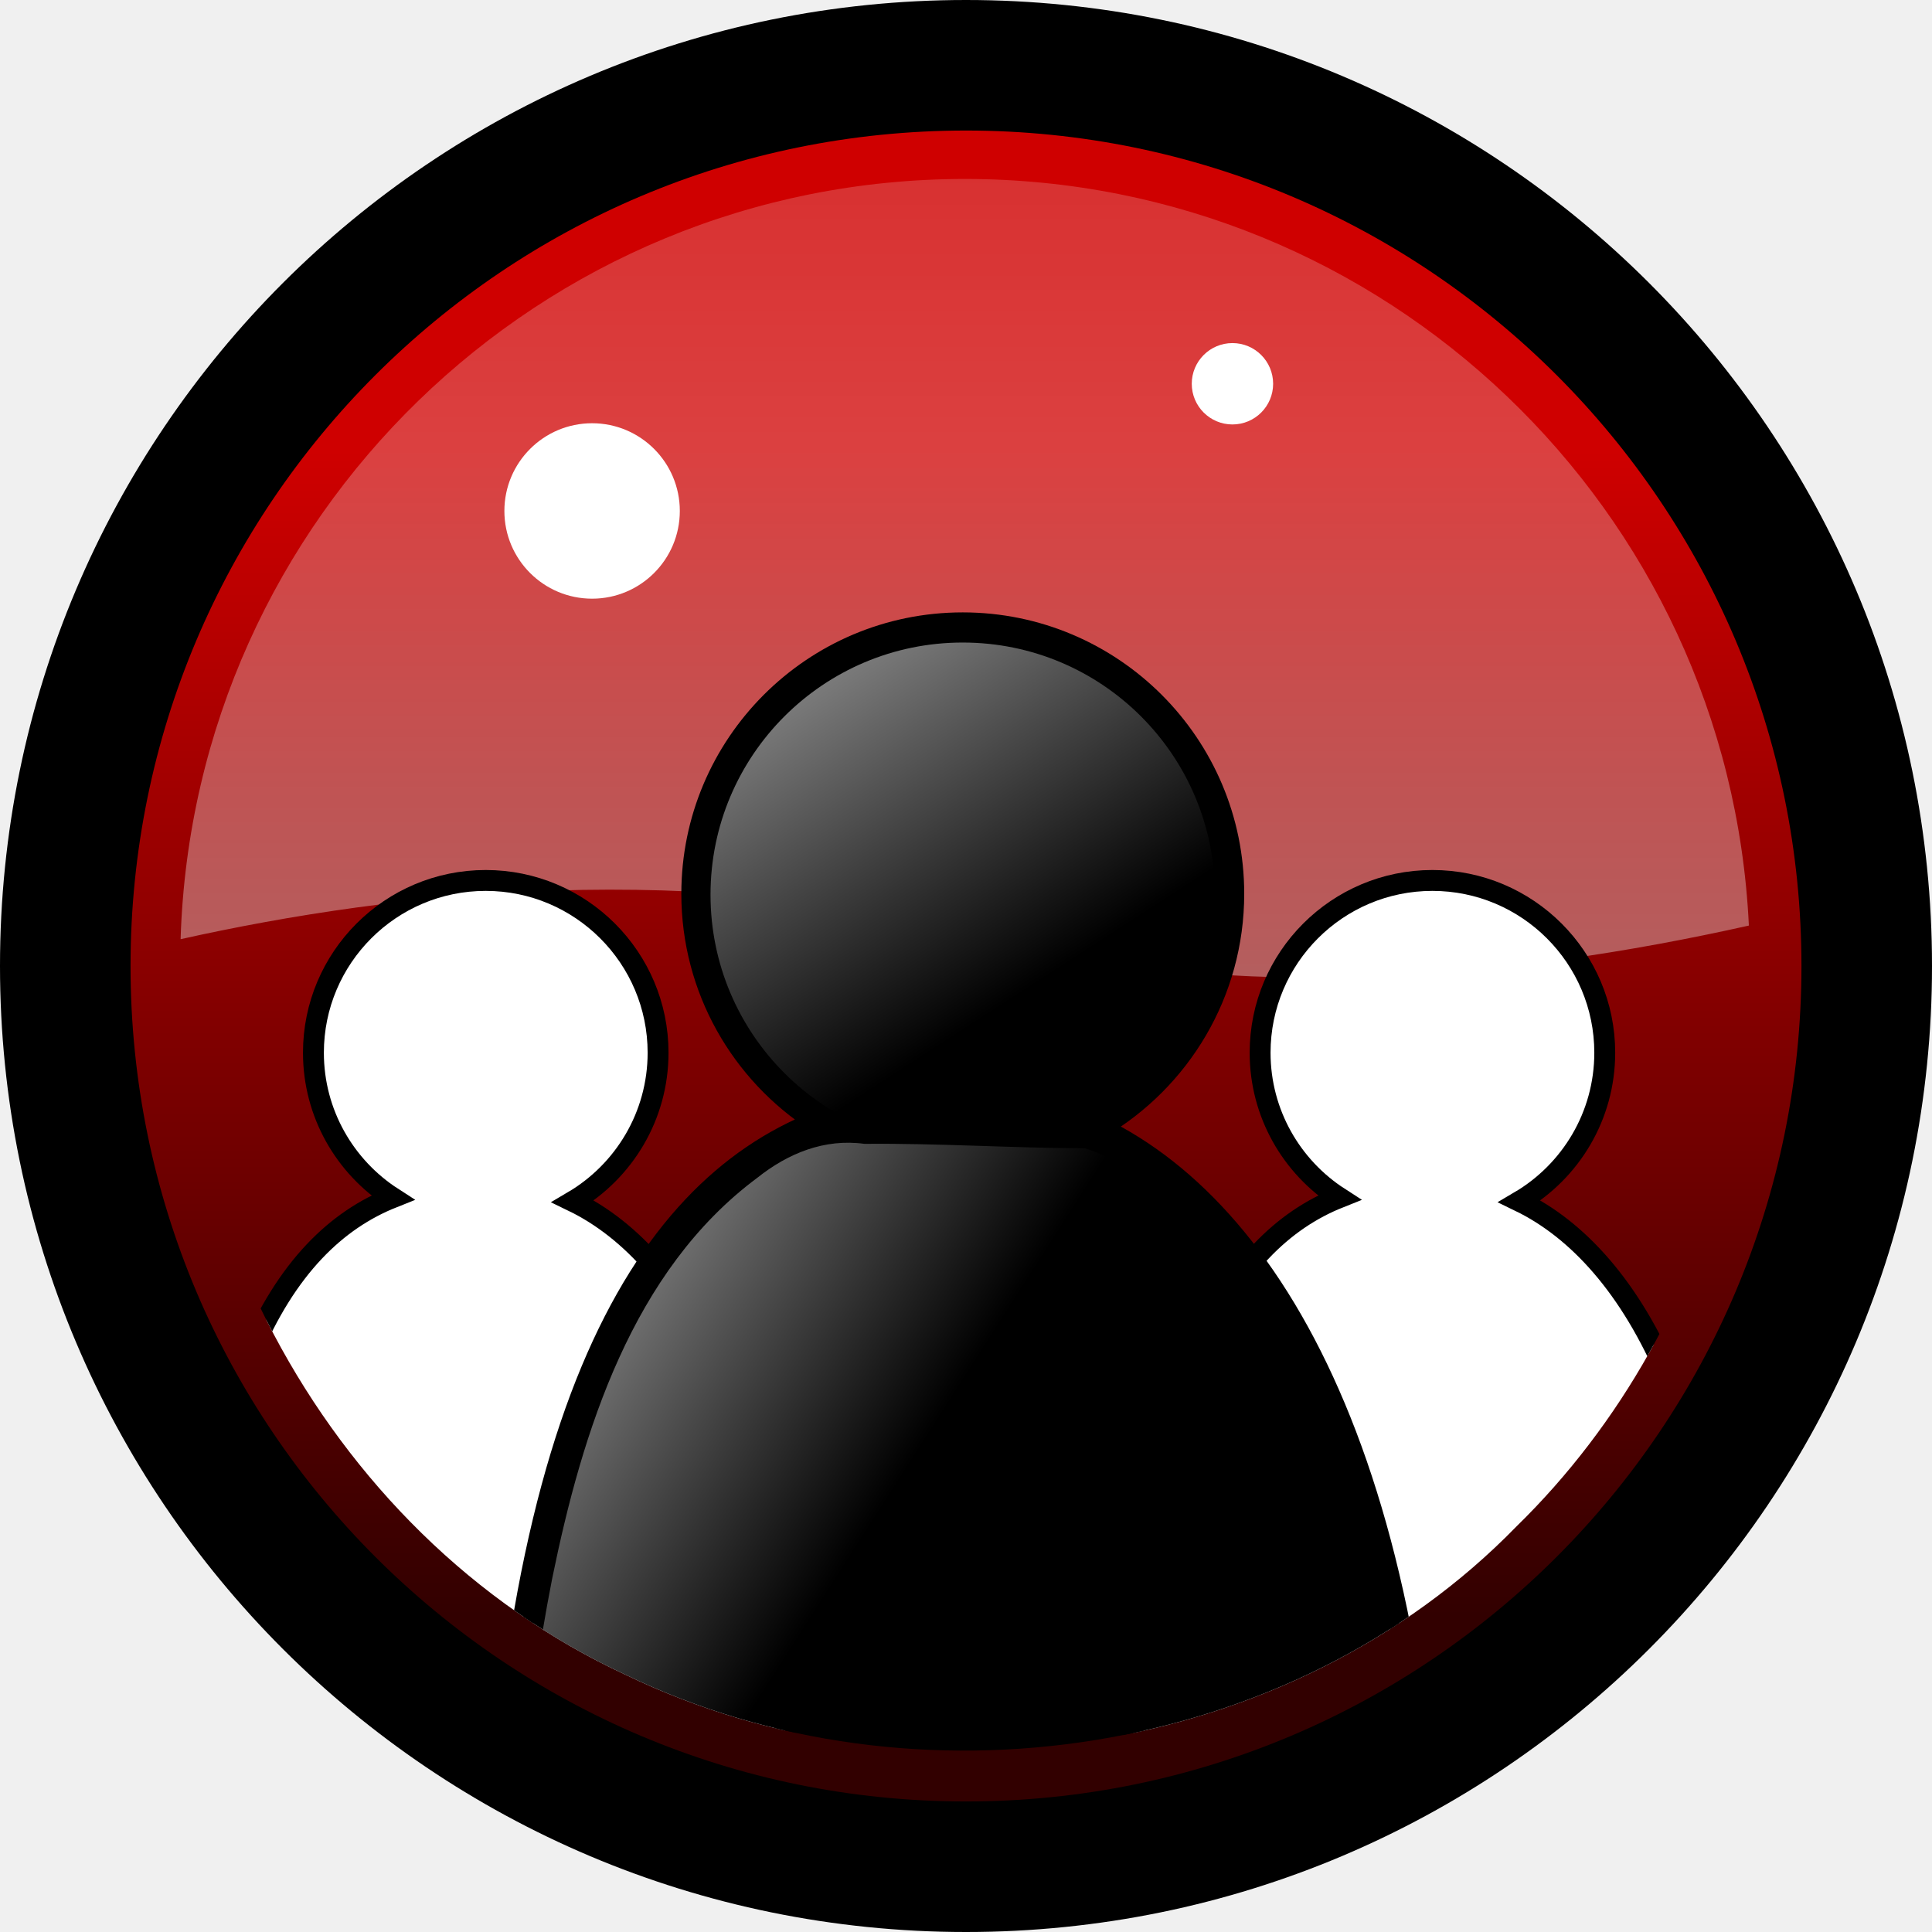
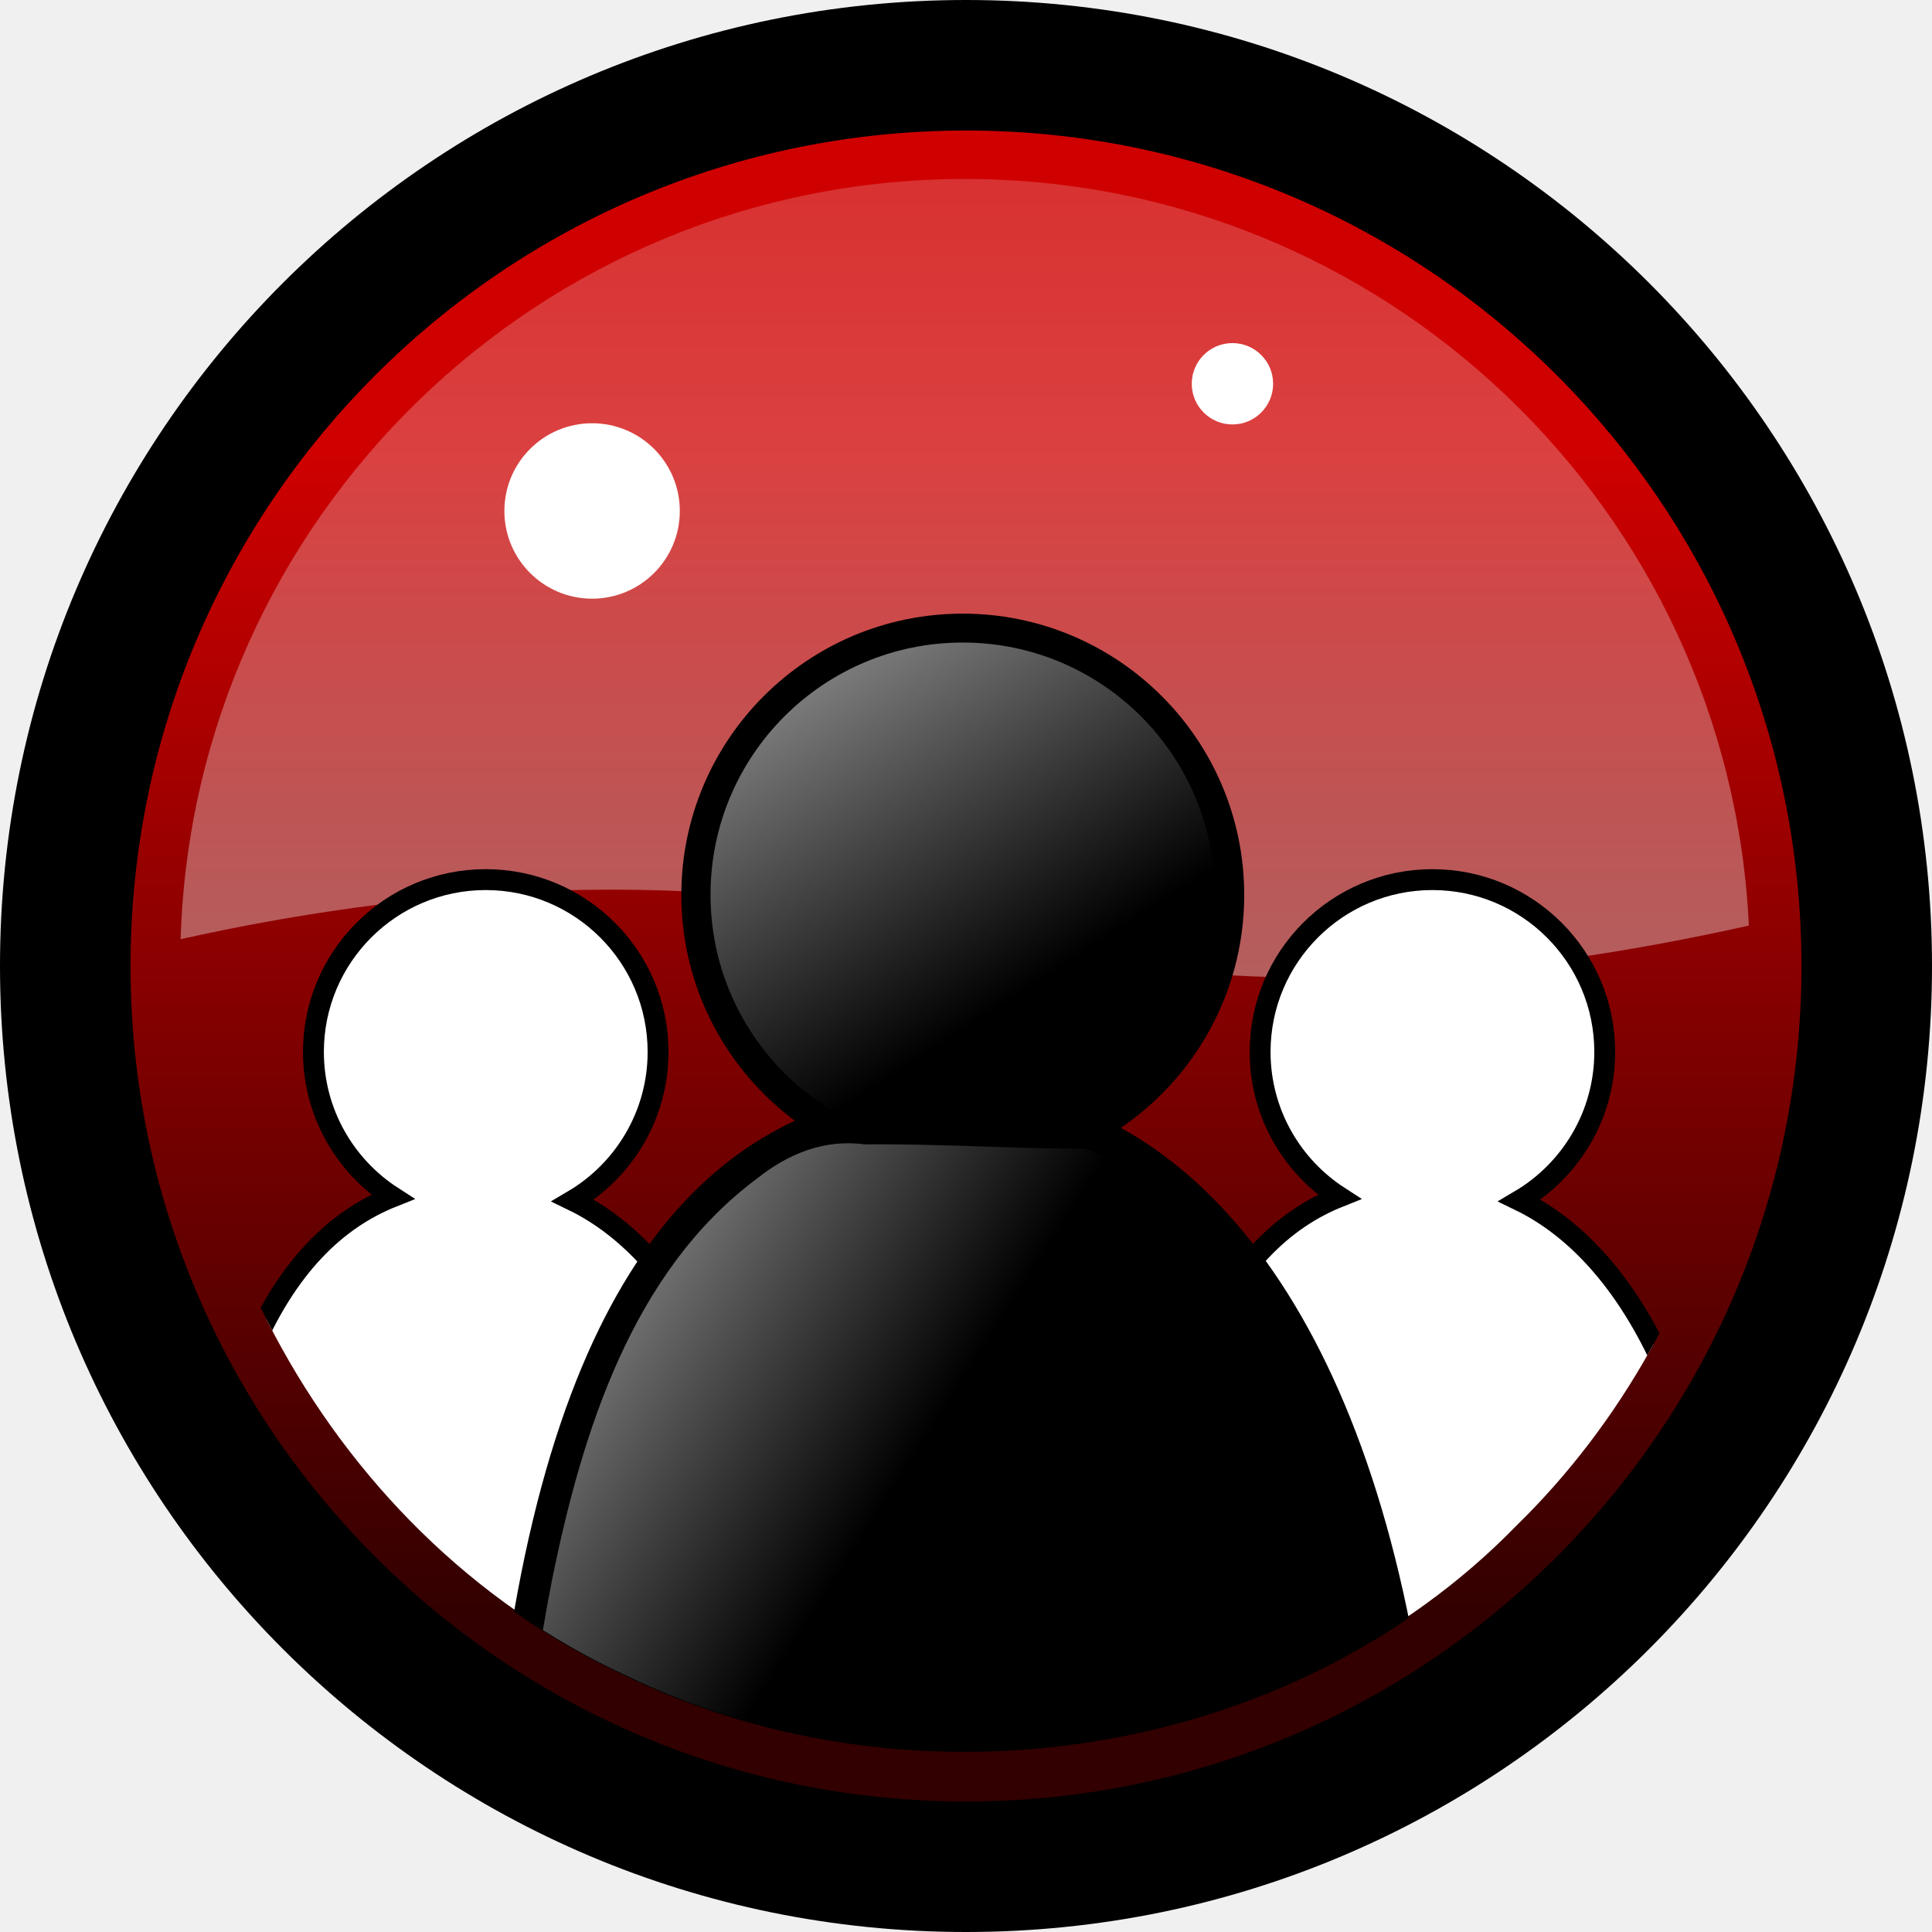
<svg xmlns="http://www.w3.org/2000/svg" xmlns:xlink="http://www.w3.org/1999/xlink" width="370" height="370" id="svg2" version="1.0">
  <defs id="defs4">
    <linearGradient id="linearGradient5137">
      <stop style="stop-color:#ffffff;stop-opacity:1;" offset="0" id="stop5139" />
      <stop style="stop-color:#ffffff;stop-opacity:0;" offset="1" id="stop5141" />
    </linearGradient>
    <linearGradient id="linearGradient4913">
      <stop style="stop-color:#ffffff;stop-opacity:1" offset="0" id="stop4915" />
      <stop style="stop-color:#ffffff;stop-opacity:0;" offset="1" id="stop4917" />
    </linearGradient>
    <linearGradient id="linearGradient4903">
      <stop style="stop-color:#ffffff;stop-opacity:1" offset="0" id="stop4905" />
      <stop style="stop-color:#ffffff;stop-opacity:0" offset="1" id="stop4907" />
    </linearGradient>
    <marker orient="auto" refY="0" refX="0" id="Dot_l" style="overflow:visible">
      <path id="path3405" d="M -2.5,-1 C -2.5,1.76 -4.74,4 -7.5,4 C -10.26,4 -12.5,1.76 -12.5,-1 C -12.5,-3.76 -10.26,-6 -7.5,-6 C -4.74,-6 -2.5,-3.76 -2.5,-1 z " style="fill-rule:evenodd;stroke:#000000;stroke-width:1pt;marker-start:none;marker-end:none" transform="matrix(0.8,0,0,0.8,5.92,0.8)" />
    </marker>
    <marker orient="auto" refY="0" refX="0" id="Arrow1Lstart" style="overflow:visible">
      <path id="path3343" d="M 0,0 L 5,-5 L -12.5,0 L 5,5 L 0,0 z " style="fill-rule:evenodd;stroke:#000000;stroke-width:1pt;marker-start:none" transform="matrix(0.8,0,0,0.8,10,0)" />
    </marker>
    <linearGradient id="linearGradient4640">
      <stop offset="0" style="stop-color:#ffffff;stop-opacity:1;" id="stop4642" />
      <stop offset="1" style="stop-color:#ffffff;stop-opacity:0;" id="stop4644" />
    </linearGradient>
    <linearGradient id="linearGradient4225">
      <stop offset="0" style="stop-color:#cf0000;stop-opacity:1" id="stop4227" />
      <stop offset="1" style="stop-color:#320000;stop-opacity:1" id="stop4229" />
    </linearGradient>
    <linearGradient id="linearGradient4181">
      <stop offset="0" style="stop-color:#ffffff;stop-opacity:1" id="stop4183" />
      <stop offset="1" style="stop-color:#ffffff;stop-opacity:0" id="stop4185" />
    </linearGradient>
    <linearGradient x1="389" gradientTransform="translate(6,19)" y1="432.362" x2="384" gradientUnits="userSpaceOnUse" y2="257.362" xlink:href="#linearGradient4181" id="linearGradient4215" />
    <linearGradient x1="360.114" y1="385.043" x2="360.114" gradientUnits="userSpaceOnUse" y2="650.152" xlink:href="#linearGradient4225" id="linearGradient4223" />
    <linearGradient x1="389" gradientTransform="matrix(0.7160306,0,0,1,0.7271,-44.85327)" y1="432.362" x2="384" gradientUnits="userSpaceOnUse" y2="257.362" xlink:href="#linearGradient4181" id="linearGradient4401" />
    <linearGradient x1="389" gradientTransform="matrix(0.696927,0,0,0.9733201,14.64103,-25.97276)" y1="432.362" x2="384" gradientUnits="userSpaceOnUse" y2="257.362" xlink:href="#linearGradient4181" id="linearGradient4406" />
    <linearGradient x1="348" y1="515.362" x2="348" gradientUnits="userSpaceOnUse" y2="100.277" xlink:href="#linearGradient4640" id="linearGradient4646" />
    <linearGradient xlink:href="#linearGradient4640" id="linearGradient3301" gradientUnits="userSpaceOnUse" gradientTransform="matrix(0.8349351,0,0,0.8349351,-95.50561,-216.4418)" spreadMethod="pad" x1="348" y1="515.362" x2="348" y2="100.277" />
    <clipPath clipPathUnits="userSpaceOnUse" id="clipPath4871">
      <path style="opacity:0.63;fill:#ffffff;fill-opacity:1;stroke-width:20;stroke-linejoin:miter;stroke-miterlimit:4;stroke-dasharray:none;display:inline" d="M 180.969,28.75 C 121.014,29.537 64.055,68.467 41.075,123.794 C 19.408,174.272 26.589,235.86 60.267,279.23 C 91.096,320.35 142.915,344.695 194.403,341.077 C 247.115,338.163 297.027,306.814 322.031,260.219 C 347.999,213.757 347.898,153.507 320.656,107.438 C 295.429,62.435 246.437,31.689 194.783,28.999 C 190.187,28.685 185.573,28.615 180.969,28.75 z " id="path4873" />
    </clipPath>
    <clipPath clipPathUnits="userSpaceOnUse" id="clipPath4879">
      <path style="opacity:0.63;fill:#ffffff;fill-opacity:1;stroke-width:20;stroke-linejoin:miter;stroke-miterlimit:4;stroke-dasharray:none;display:inline" d="M 180.969,28.75 C 121.014,29.537 64.055,68.467 41.075,123.794 C 19.408,174.272 26.589,235.86 60.267,279.23 C 91.096,320.35 142.915,344.695 194.403,341.077 C 247.115,338.163 297.027,306.814 322.031,260.219 C 347.999,213.757 347.898,153.507 320.656,107.438 C 295.429,62.435 246.437,31.689 194.783,28.999 C 190.187,28.685 185.573,28.615 180.969,28.75 z " id="path4881" />
    </clipPath>
    <linearGradient xlink:href="#linearGradient4903" id="linearGradient4909" x1="68.09" y1="50.71" x2="225.916" y2="189.188" gradientUnits="userSpaceOnUse" />
    <linearGradient xlink:href="#linearGradient4913" id="linearGradient4919" x1="115.074" y1="65.936" x2="194.869" y2="189.41" gradientUnits="userSpaceOnUse" />
    <clipPath clipPathUnits="userSpaceOnUse" id="clipPath5117">
      <path style="opacity:0.63;fill:#ffffff;fill-opacity:1;stroke-width:20;stroke-linejoin:miter;stroke-miterlimit:4;stroke-dasharray:none;display:inline" d="M 187.411,29.585 C 116.327,29.818 51.138,87.865 41.848,157.992 C 32.212,221.338 67.443,288.804 125.723,315.71 C 181.145,342.48 253.048,331.755 296.317,287.273 C 336.407,248.132 352.493,185.637 333.626,132.449 C 316.7,81.123 270.83,40.763 217.365,31.903 C 207.52,30.141 197.459,29.329 187.411,29.585 z " id="path5119" />
    </clipPath>
    <clipPath clipPathUnits="userSpaceOnUse" id="clipPath5121">
      <path style="opacity:0.63;fill:#ffffff;fill-opacity:1;stroke-width:20;stroke-linejoin:miter;stroke-miterlimit:4;stroke-dasharray:none;display:inline" d="M 181.531,34.625 C 110.447,34.858 45.258,92.904 35.969,163.031 C 26.333,226.378 61.564,293.843 119.844,320.75 C 175.266,347.52 247.169,336.795 290.438,292.312 C 330.527,253.171 346.613,190.677 327.746,137.489 C 310.82,86.163 264.95,45.802 211.485,36.943 C 201.641,35.181 191.58,34.369 181.531,34.625 z " id="path5123" />
    </clipPath>
    <clipPath clipPathUnits="userSpaceOnUse" id="clipPath5125">
      <path style="opacity:0.63;fill:#ffffff;fill-opacity:1;stroke-width:20;stroke-linejoin:miter;stroke-miterlimit:4;stroke-dasharray:none;display:inline" d="M 181.531,34.625 C 110.447,34.858 45.258,92.904 35.969,163.031 C 26.333,226.378 61.564,293.843 119.844,320.75 C 175.266,347.52 247.169,336.795 290.438,292.312 C 330.527,253.171 346.613,190.677 327.746,137.489 C 310.82,86.163 264.95,45.802 211.485,36.943 C 201.641,35.181 191.58,34.369 181.531,34.625 z " id="path5127" />
    </clipPath>
    <linearGradient xlink:href="#linearGradient5137" id="linearGradient5143" x1="57.117" y1="206.209" x2="173.871" y2="280.965" gradientUnits="userSpaceOnUse" />
    <linearGradient xlink:href="#linearGradient5137" id="linearGradient5147" gradientUnits="userSpaceOnUse" x1="57.117" y1="206.209" x2="173.871" y2="280.965" />
    <linearGradient xlink:href="#linearGradient5137" id="linearGradient5151" gradientUnits="userSpaceOnUse" x1="57.117" y1="206.209" x2="173.871" y2="280.965" />
    <clipPath clipPathUnits="userSpaceOnUse" id="clipPath5154">
      <path id="path5156" d="M 181.531,34.625 C 110.447,34.858 45.258,92.904 35.969,163.031 C 26.333,226.378 61.564,293.843 119.844,320.75 C 175.266,347.52 247.169,336.795 290.438,292.312 C 330.527,253.171 346.613,190.677 327.746,137.489 C 310.82,86.163 264.95,45.802 211.485,36.943 C 201.641,35.181 191.58,34.369 181.531,34.625 z " style="opacity:0.63;fill:#ffffff;fill-opacity:1;stroke-width:20;stroke-linejoin:miter;stroke-miterlimit:4;stroke-dasharray:none;display:inline" />
    </clipPath>
    <clipPath clipPathUnits="userSpaceOnUse" id="clipPath5158">
      <path id="path5160" d="M 187.411,29.585 C 116.327,29.818 51.138,87.865 41.848,157.992 C 32.212,221.338 67.443,288.804 125.723,315.71 C 181.145,342.48 253.048,331.755 296.317,287.273 C 336.407,248.132 352.493,185.637 333.626,132.449 C 316.7,81.123 270.83,40.763 217.365,31.903 C 207.52,30.141 197.459,29.329 187.411,29.585 z " style="opacity:0.63;fill:#ffffff;fill-opacity:1;stroke-width:20;stroke-linejoin:miter;stroke-miterlimit:4;stroke-dasharray:none;display:inline" />
    </clipPath>
    <clipPath clipPathUnits="userSpaceOnUse" id="clipPath5162">
      <path id="path5164" d="M 181.531,34.625 C 110.447,34.858 45.258,92.904 35.969,163.031 C 26.333,226.378 61.564,293.843 119.844,320.75 C 175.266,347.52 247.169,336.795 290.438,292.312 C 330.527,253.171 346.613,190.677 327.746,137.489 C 310.82,86.163 264.95,45.802 211.485,36.943 C 201.641,35.181 191.58,34.369 181.531,34.625 z " style="opacity:0.63;fill:#ffffff;fill-opacity:1;stroke-width:20;stroke-linejoin:miter;stroke-miterlimit:4;stroke-dasharray:none;display:inline" />
    </clipPath>
    <clipPath clipPathUnits="userSpaceOnUse" id="clipPath5166">
      <path id="path5168" d="M 181.531,34.625 C 110.447,34.858 45.258,92.904 35.969,163.031 C 26.333,226.378 61.564,293.843 119.844,320.75 C 175.266,347.52 247.169,336.795 290.438,292.312 C 330.527,253.171 346.613,190.677 327.746,137.489 C 310.82,86.163 264.95,45.802 211.485,36.943 C 201.641,35.181 191.58,34.369 181.531,34.625 z " style="opacity:0.63;fill:#ffffff;fill-opacity:1;stroke-width:20;stroke-linejoin:miter;stroke-miterlimit:4;stroke-dasharray:none;display:inline" />
    </clipPath>
    <clipPath clipPathUnits="userSpaceOnUse" id="clipPath5170">
      <path id="path5172" d="M 181.531,34.625 C 110.447,34.858 45.258,92.904 35.969,163.031 C 26.333,226.378 61.564,293.843 119.844,320.75 C 175.266,347.52 247.169,336.795 290.438,292.312 C 330.527,253.171 346.613,190.677 327.746,137.489 C 310.82,86.163 264.95,45.802 211.485,36.943 C 201.641,35.181 191.58,34.369 181.531,34.625 z " style="opacity:0.63;fill:#ffffff;fill-opacity:1;stroke-width:20;stroke-linejoin:miter;stroke-miterlimit:4;stroke-dasharray:none;display:inline" />
    </clipPath>
  </defs>
  <g id="layer1" transform="translate(-150.726,-295.2725)" style="display:inline">
-     <path style="opacity:1;fill:#000000;fill-opacity:1;stroke-width:20;stroke-linejoin:miter;stroke-miterlimit:4;stroke-dasharray:none" transform="matrix(0.9736842,0,0,0.9736842,-33.30029,-8.869599)" d="M 569 502.362 A 190 190 0 1 1  189,502.362 A 190 190 0 1 1  569 502.362 z" id="path4408" />
-     <path style="opacity:1;fill:url(#linearGradient4223);fill-opacity:1;stroke-width:20;stroke-linejoin:miter;stroke-miterlimit:4;stroke-dasharray:none;stroke:none;stroke-opacity:1" transform="matrix(0.8421053,0,0,0.8421053,16.56812,57.23066)" d="M 569 502.362 A 190 190 0 1 1  189,502.362 A 190 190 0 1 1  569 502.362 z" id="path4149" />
-     <path style="fill:none;fill-rule:evenodd;stroke:#000000;stroke-width:1px;stroke-linecap:butt;stroke-linejoin:miter;stroke-opacity:1" d="M 335.726,480.08 C 335.726,480.413 335.726,480.747 335.726,480.08 z " id="path4167" />
+     <g id="g5005">
+       <g id="g4992">
+         <path style="opacity:1;fill:#000000;fill-opacity:1;stroke-width:20;stroke-linejoin:miter;stroke-miterlimit:4;stroke-dasharray:none" transform="matrix(0.9736842,0,0,0.9736842,-33.30029,-8.869599)" d="M 569,502.362 A 190,190 0 1 1 189,502.362 A 190,190 0 1 1 569,502.362 z" id="path4408" />
+         <path style="opacity:1;fill:url(#linearGradient4223);fill-opacity:1;stroke:none;stroke-width:20;stroke-linejoin:miter;stroke-miterlimit:4;stroke-dasharray:none;stroke-opacity:1" transform="matrix(0.8421053,0,0,0.8421053,16.56812,57.23066)" d="M 569,502.362 A 190,190 0 1 1 189,502.362 A 190,190 0 1 1 569,502.362 z" id="path4149" />
+         <path style="fill:none;fill-rule:evenodd;stroke:#000000;stroke-width:1px;stroke-linecap:butt;stroke-linejoin:miter;stroke-opacity:1" d="M 335.726,480.08 C 335.726,480.413 335.726,480.747 335.726,480.08 z" id="path4167" />
+       </g>
+     </g>
  </g>
  <g id="layer3" transform="translate(6.4e-6,-7.3837402e-6)" style="display:inline">
-     <path style="opacity:0.399;fill:url(#linearGradient3301);fill-opacity:1;fill-rule:evenodd;stroke:none;stroke-width:1px;stroke-linecap:butt;stroke-linejoin:miter;stroke-opacity:1;display:inline" d="M 184.798,34.274 C 103.406,34.274 37.066,99.072 34.588,179.865 C 75.663,170.702 133.626,164.244 190.042,179.631 C 236.406,192.275 289.272,187.485 334.93,177.256 C 331.124,97.678 265.313,34.274 184.798,34.274 z " id="path4630" />
+     <path style="opacity:0.399;fill:url(#linearGradient3301);fill-opacity:1;fill-rule:evenodd;stroke:none;stroke-width:1px;stroke-linecap:butt;stroke-linejoin:miter;stroke-opacity:1;display:inline" d="M 184.798,34.274 C 103.406,34.274 37.066,99.072 34.588,179.865 C 75.663,170.702 133.626,164.244 190.042,179.631 C 236.406,192.275 289.272,187.485 334.93,177.256 C 331.124,97.678 265.313,34.274 184.798,34.274 z" id="path4630" />
  </g>
  <g id="layer2" style="display:inline" transform="translate(6.4e-6,-7.3837402e-6)">
-     <path style="opacity:1;fill:#ffffff;fill-opacity:1;fill-rule:evenodd;stroke:#000000;stroke-width:4;stroke-linecap:round;stroke-linejoin:miter;stroke-miterlimit:4;stroke-dasharray:none;stroke-opacity:1" d="M 93.02,168.616 C 74.805,168.616 60.025,183.395 60.025,201.61 C 60.025,213.25 66.072,223.487 75.184,229.362 C 53.868,237.857 36.604,265.527 35.649,337.703 C 35.649,339.491 37.452,340.938 39.707,340.938 L 146.333,340.938 C 148.588,340.938 150.405,339.491 150.405,337.703 C 150.405,274.349 131.886,240.816 109.727,230.073 C 119.474,224.336 126.029,213.731 126.029,201.61 C 126.029,183.395 111.235,168.616 93.02,168.616 z " id="path4720" clip-path="url(#clipPath5170)" />
-     <path style="opacity:1;fill:#ffffff;fill-opacity:1;fill-rule:evenodd;stroke:#000000;stroke-width:4;stroke-linecap:round;stroke-linejoin:miter;stroke-miterlimit:4;stroke-dasharray:none;stroke-opacity:1;display:inline" d="M 274.32,168.616 C 256.105,168.616 241.325,183.395 241.325,201.61 C 241.325,213.25 247.372,223.487 256.483,229.362 C 235.168,237.857 217.903,265.527 216.948,337.703 C 216.948,339.49 218.751,340.938 221.006,340.938 L 327.633,340.938 C 329.888,340.938 331.705,339.49 331.705,337.703 C 331.705,274.349 313.186,240.816 291.026,230.073 C 300.774,224.336 307.328,213.731 307.328,201.61 C 307.328,183.395 292.535,168.616 274.32,168.616 z " id="path4730" clip-path="url(#clipPath5166)" />
-     <path style="fill:#000000;fill-opacity:1;fill-rule:evenodd;stroke:#000000;stroke-width:4;stroke-linecap:round;stroke-linejoin:miter;stroke-miterlimit:4;stroke-dasharray:none;stroke-opacity:1;display:inline" d="M 184.372,119.278 C 155.726,119.278 132.483,142.521 132.483,171.166 C 132.483,189.471 141.993,205.569 156.322,214.808 C 122.8,228.168 95.65,271.683 94.148,385.188 C 94.148,387.999 96.984,390.276 100.53,390.276 L 268.213,390.276 C 271.759,390.276 274.617,387.999 274.617,385.188 C 274.617,285.557 245.493,232.821 210.645,215.927 C 225.974,206.905 236.282,190.228 236.282,171.166 C 236.282,142.521 213.017,119.278 184.372,119.278 z " id="path4728" clip-path="url(#clipPath5162)" />
-     <path style="opacity:1;fill:url(#linearGradient4919);fill-opacity:1;fill-rule:evenodd;stroke:none;stroke-width:4;stroke-linecap:round;stroke-linejoin:miter;stroke-miterlimit:4;stroke-dasharray:none;stroke-opacity:1" id="path4911" d="M 238.547 166.311 A 48.297 48.297 0 1 1  141.952,166.311 A 48.297 48.297 0 1 1  238.547 166.311 z" transform="translate(-5.879689,5.039735)" clip-path="url(#clipPath5158)" />
-     <path style="fill:url(#linearGradient5151);fill-opacity:1;fill-rule:evenodd;stroke:none;stroke-width:4;stroke-linecap:round;stroke-linejoin:miter;stroke-miterlimit:4;stroke-dasharray:none;stroke-opacity:1;display:inline" d="M 165.562,219.062 C 157.916,218.015 150.934,220.857 145.031,225.562 C 121.098,243.349 111.51,274.133 105.756,302.272 C 100.384,329.612 98.129,357.902 98.594,385.562 C 103.305,387.859 109.558,385.154 114.875,386.276 C 166.522,386.026 218.324,386.8 269.875,385.875 C 272.482,382.702 269.403,377.78 270.467,373.907 C 269.037,329.7 263.384,283.277 238.25,245.812 C 230.361,235.03 220.756,224.018 207.75,219.906 C 193.684,219.862 179.631,218.923 165.562,219.062 z " id="path5135" clip-path="url(#clipPath5154)" />
+     <path style="opacity:1;fill:#ffffff;fill-opacity:1;fill-rule:evenodd;stroke:#000000;stroke-width:4;stroke-linecap:round;stroke-linejoin:miter;stroke-miterlimit:4;stroke-dasharray:none;stroke-opacity:1" d="M 93.02,168.616 C 74.805,168.616 60.025,183.395 60.025,201.61 C 60.025,213.25 66.072,223.487 75.184,229.362 C 53.868,237.857 36.604,265.527 35.649,337.703 C 35.649,339.491 37.452,340.938 39.707,340.938 L 146.333,340.938 C 148.588,340.938 150.405,339.491 150.405,337.703 C 150.405,274.349 131.886,240.816 109.727,230.073 C 119.474,224.336 126.029,213.731 126.029,201.61 C 126.029,183.395 111.235,168.616 93.02,168.616 z" id="path4720" clip-path="url(#clipPath5170)" transform="translate(0,-0.1591612)" />
+     <path style="opacity:1;fill:#ffffff;fill-opacity:1;fill-rule:evenodd;stroke:#000000;stroke-width:4;stroke-linecap:round;stroke-linejoin:miter;stroke-miterlimit:4;stroke-dasharray:none;stroke-opacity:1;display:inline" d="M 274.32,168.616 C 256.105,168.616 241.325,183.395 241.325,201.61 C 241.325,213.25 247.372,223.487 256.483,229.362 C 235.168,237.857 217.903,265.527 216.948,337.703 C 216.948,339.49 218.751,340.938 221.006,340.938 L 327.633,340.938 C 329.888,340.938 331.705,339.49 331.705,337.703 C 331.705,274.349 313.186,240.816 291.026,230.073 C 300.774,224.336 307.328,213.731 307.328,201.61 C 307.328,183.395 292.535,168.616 274.32,168.616 z" id="path4730" clip-path="url(#clipPath5166)" transform="translate(0,-0.1591612)" />
+     <path style="fill:#000000;fill-opacity:1;fill-rule:evenodd;stroke:#000000;stroke-width:4;stroke-linecap:round;stroke-linejoin:miter;stroke-miterlimit:4;stroke-dasharray:none;stroke-opacity:1;display:inline" d="M 184.372,119.278 C 155.726,119.278 132.483,142.521 132.483,171.166 C 132.483,189.471 141.993,205.569 156.322,214.808 C 122.8,228.168 95.65,271.683 94.148,385.188 C 94.148,387.999 96.984,390.276 100.53,390.276 L 268.213,390.276 C 271.759,390.276 274.617,387.999 274.617,385.188 C 274.617,285.557 245.493,232.821 210.645,215.927 C 225.974,206.905 236.282,190.228 236.282,171.166 C 236.282,142.521 213.017,119.278 184.372,119.278 z" id="path4728" clip-path="url(#clipPath5162)" transform="translate(0,0.2408388)" />
+     <path style="opacity:1;fill:url(#linearGradient4919);fill-opacity:1;fill-rule:evenodd;stroke:none;stroke-width:4;stroke-linecap:round;stroke-linejoin:miter;stroke-miterlimit:4;stroke-dasharray:none;stroke-opacity:1" id="path4911" d="M 238.547,166.311 A 48.297,48.297 0 1 1 141.952,166.311 A 48.297,48.297 0 1 1 238.547,166.311 z" transform="translate(-5.879689,5.039735)" clip-path="url(#clipPath5158)" />
+     <path style="fill:url(#linearGradient5151);fill-opacity:1;fill-rule:evenodd;stroke:none;stroke-width:4;stroke-linecap:round;stroke-linejoin:miter;stroke-miterlimit:4;stroke-dasharray:none;stroke-opacity:1;display:inline" d="M 165.562,219.062 C 157.916,218.015 150.934,220.857 145.031,225.562 C 121.098,243.349 111.51,274.133 105.756,302.272 C 100.384,329.612 98.129,357.902 98.594,385.562 C 103.305,387.859 109.558,385.154 114.875,386.276 C 166.522,386.026 218.324,386.8 269.875,385.875 C 272.482,382.702 269.403,377.78 270.467,373.907 C 269.037,329.7 263.384,283.277 238.25,245.812 C 230.361,235.03 220.756,224.018 207.75,219.906 C 193.684,219.862 179.631,218.923 165.562,219.062 z" id="path5135" clip-path="url(#clipPath5154)" transform="translate(0,9.9999983e-2)" />
  </g>
  <g id="layer4" style="display:inline">
-     <path style="opacity:1;fill:#ffffff;fill-opacity:1;fill-rule:evenodd;stroke:none;stroke-width:4;stroke-linecap:round;stroke-linejoin:miter;stroke-miterlimit:4;stroke-dasharray:none;stroke-opacity:1" id="path5069" d="M 125.993 97.855 A 16.799 16.799 0 1 1  92.395,97.855 A 16.799 16.799 0 1 1  125.993 97.855 z" transform="translate(4.199773,0)" />
-     <path style="opacity:1;fill:#ffffff;fill-opacity:1;fill-rule:evenodd;stroke:none;stroke-width:4;stroke-linecap:round;stroke-linejoin:miter;stroke-miterlimit:4;stroke-dasharray:none;stroke-opacity:1" id="path5071" d="M 125.993 97.855 A 16.799 16.799 0 1 1  92.395,97.855 A 16.799 16.799 0 1 1  125.993 97.855 z" transform="matrix(0.4638329,0,0,0.4638329,185.3794,28.1078)" />
+     <path style="opacity:1;fill:#ffffff;fill-opacity:1;fill-rule:evenodd;stroke:none;stroke-width:4;stroke-linecap:round;stroke-linejoin:miter;stroke-miterlimit:4;stroke-dasharray:none;stroke-opacity:1" id="path5069" d="M 125.993,97.855 A 16.799,16.799 0 1 1 92.395,97.855 A 16.799,16.799 0 1 1 125.993,97.855 z" transform="translate(4.199773,0)" />
+     <path style="opacity:1;fill:#ffffff;fill-opacity:1;fill-rule:evenodd;stroke:none;stroke-width:4;stroke-linecap:round;stroke-linejoin:miter;stroke-miterlimit:4;stroke-dasharray:none;stroke-opacity:1" id="path5071" d="M 125.993,97.855 A 16.799,16.799 0 1 1 92.395,97.855 A 16.799,16.799 0 1 1 125.993,97.855 z" transform="matrix(0.4638329,0,0,0.4638329,185.3794,28.1078)" />
  </g>
</svg>
